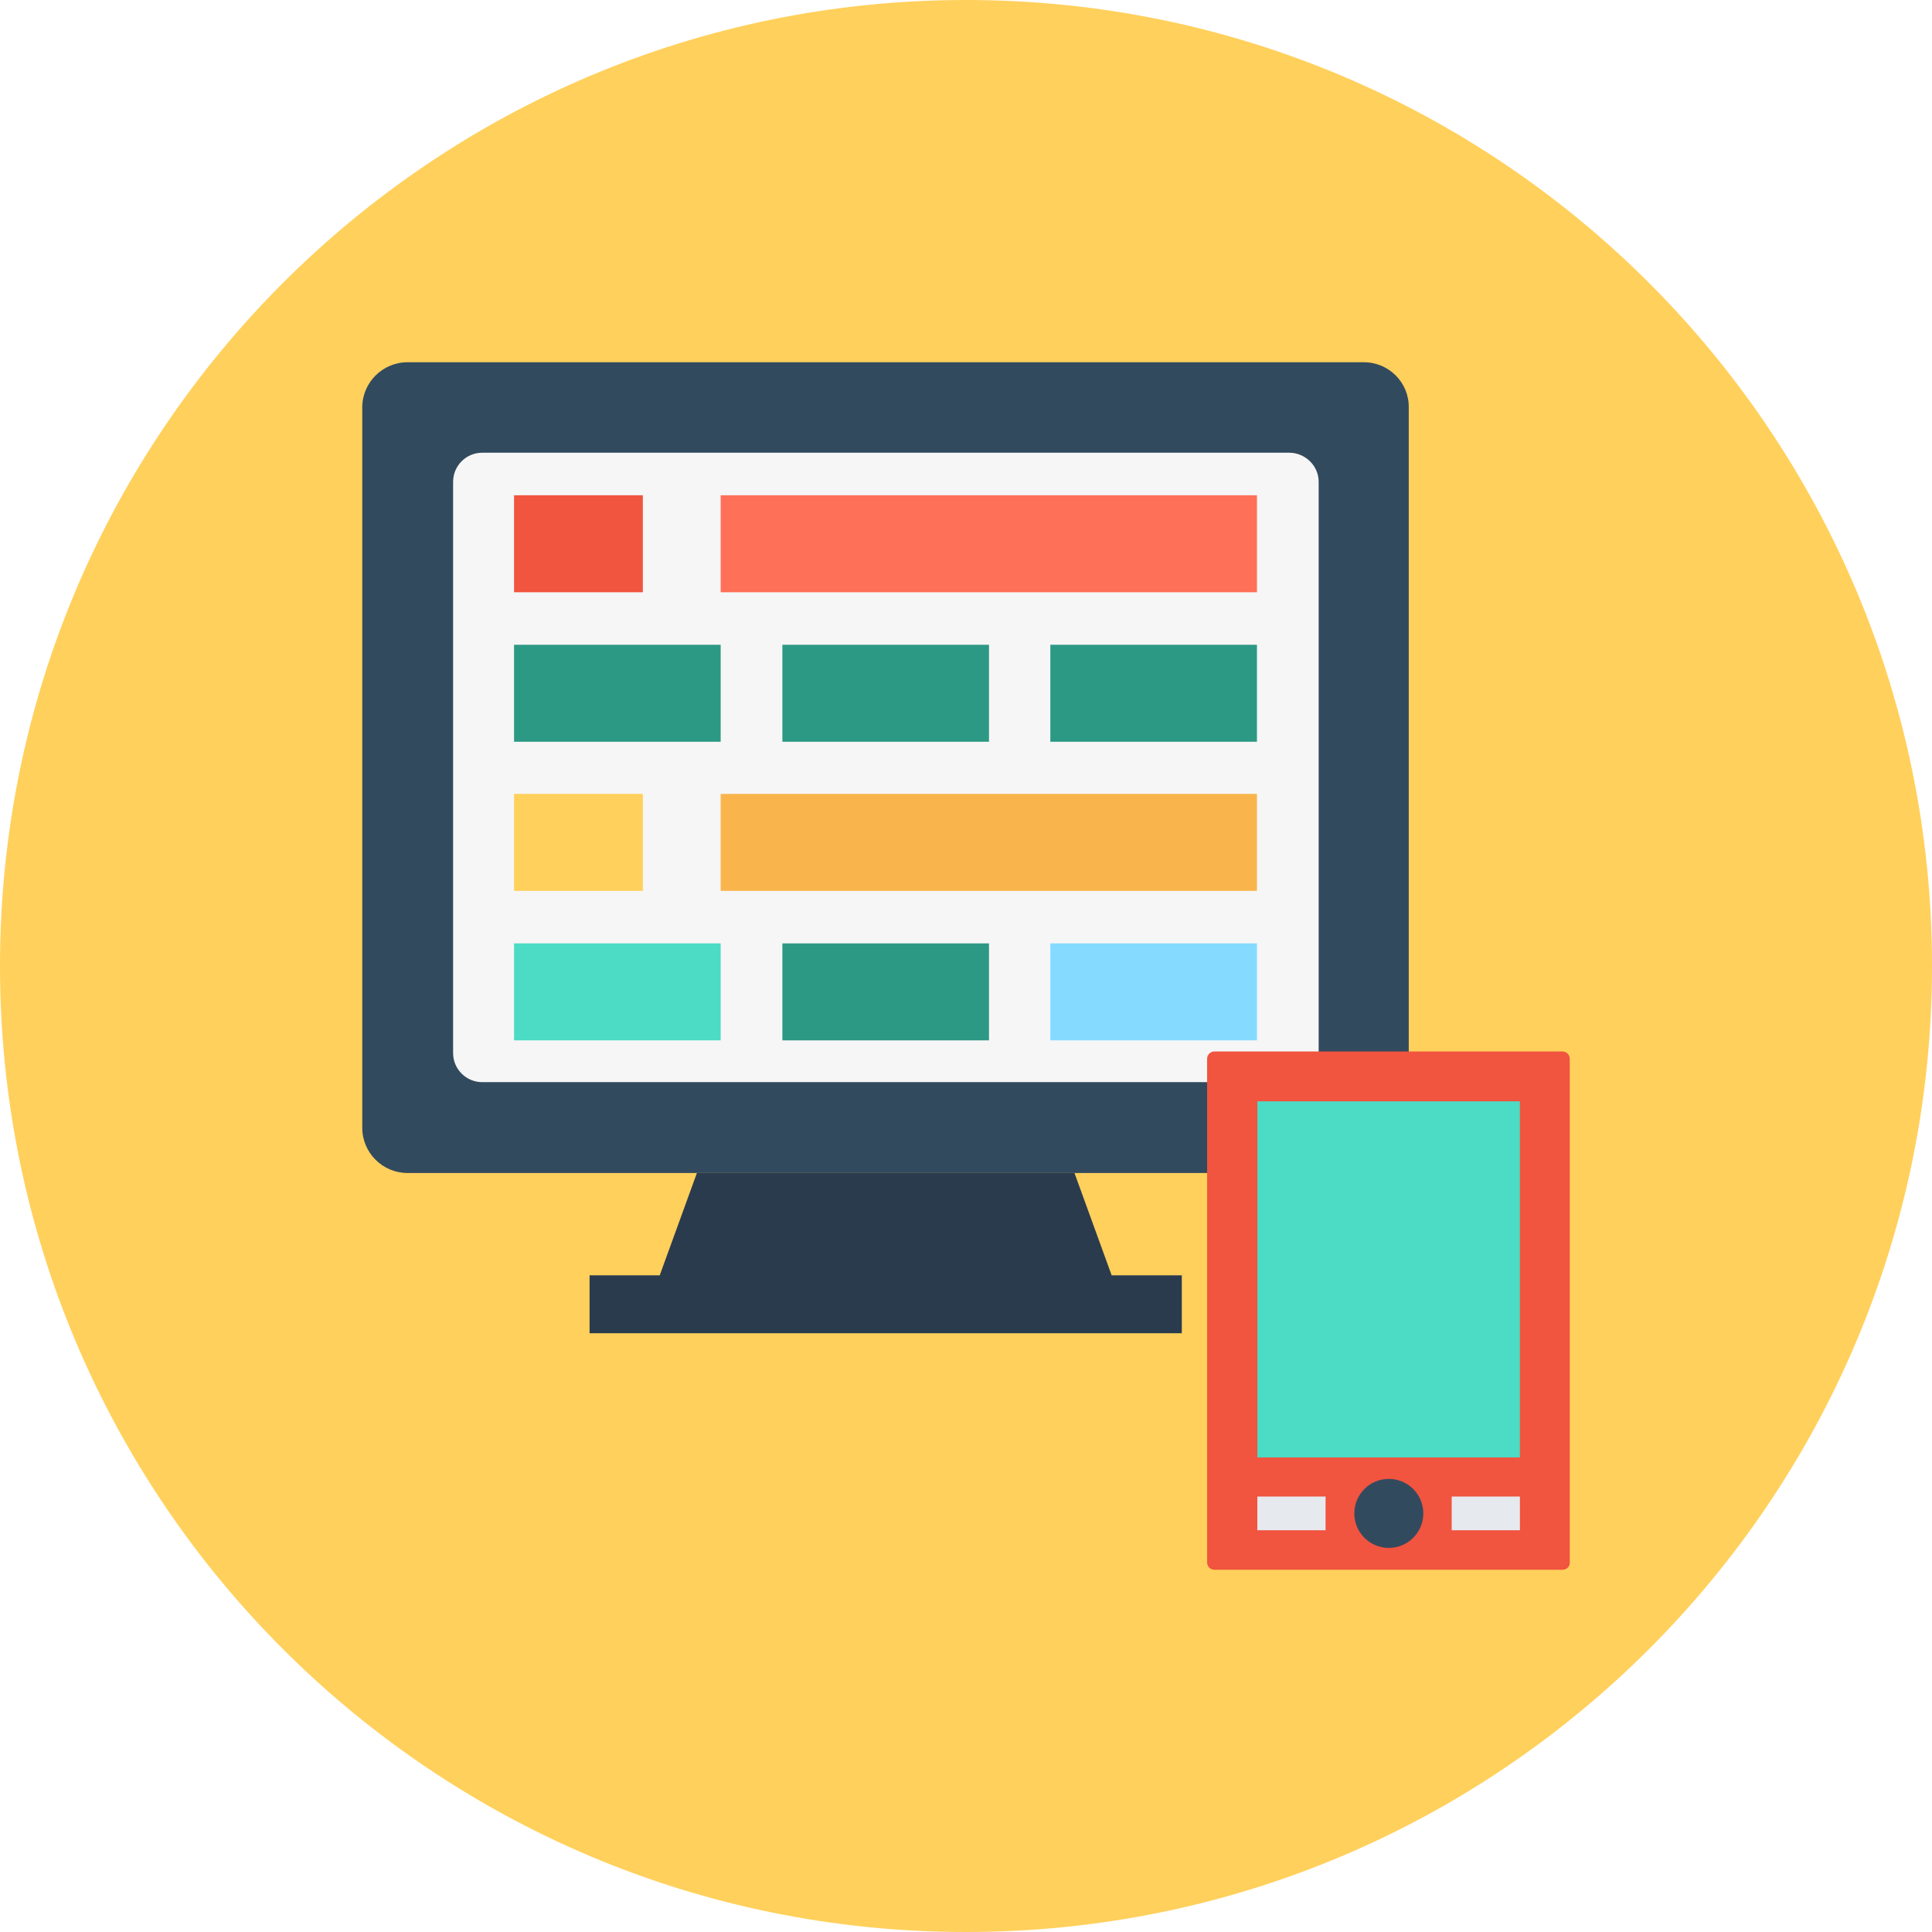
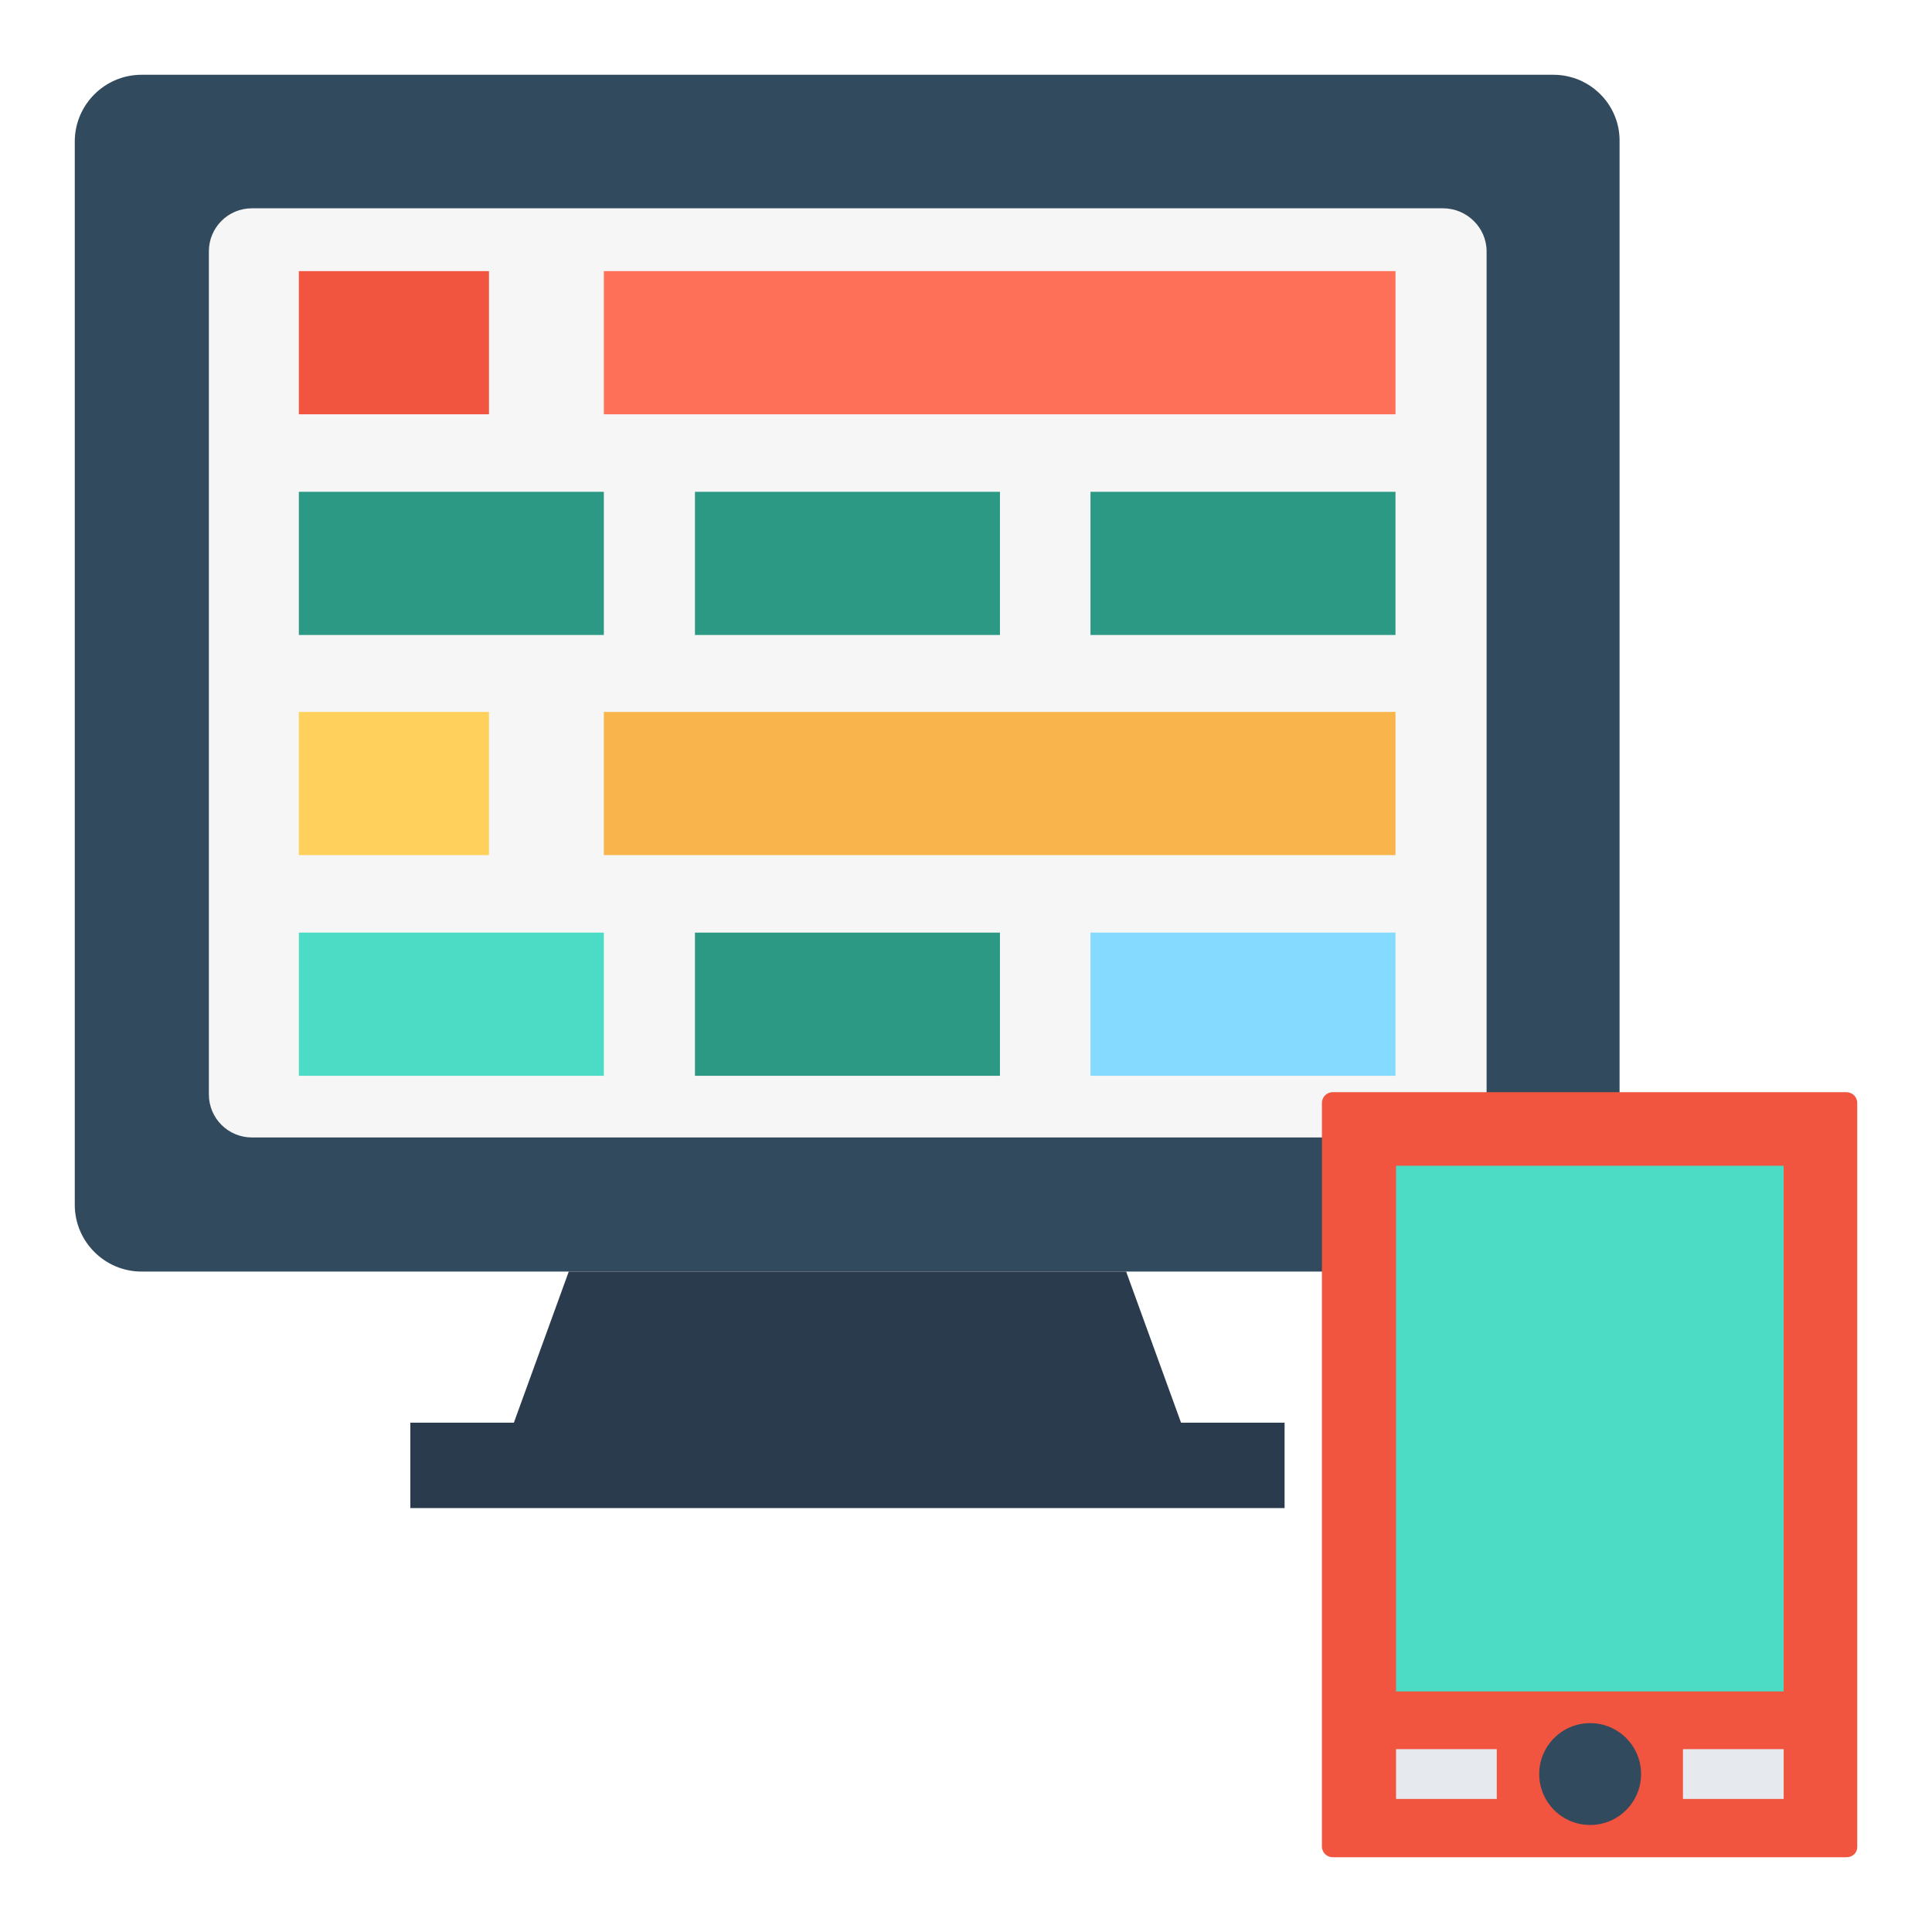
- <svg xmlns="http://www.w3.org/2000/svg" version="1.1" id="Layer_1" viewBox="0 0 504 504" xml:space="preserve">
-   <circle style="fill:#FFD05B;" cx="252" cy="252" r="252" />
-   <path style="fill:#324A5E;" d="M355.8,94.5H106.3c-6.5,0-11.8,5.3-11.8,11.8v187.9c0,6.5,5.3,11.8,11.8,11.8h249.4  c6.5,0,11.8-5.3,11.8-11.8V106.3C367.6,99.8,362.3,94.5,355.8,94.5z" />
-   <path style="fill:#F6F6F6;" d="M336.3,118.1H125.8c-4.2,0-7.6,3.4-7.6,7.6v149c0,4.2,3.4,7.6,7.6,7.6h210.6c4.2,0,7.6-3.4,7.6-7.6  v-149C344,121.5,340.5,118.1,336.3,118.1z" />
-   <polygon style="fill:#2B3B4E;" points="290,332.7 280.3,306 181.8,306 172.1,332.7 153.8,332.7 153.8,347.8 166.5,347.8   295.6,347.8 308.3,347.8 308.3,332.7 " />
-   <path style="fill:#F1543F;" d="M407.6,409.5h-90.8c-1,0-1.9-0.8-1.9-1.9V276.2c0-1,0.8-1.9,1.9-1.9h90.8c1,0,1.9,0.8,1.9,1.9v131.5  C409.5,408.7,408.7,409.5,407.6,409.5z" />
-   <rect x="328" y="287.3" style="fill:#4CDBC4;" width="68.5" height="92.9" />
-   <circle style="fill:#324A5E;" cx="362.3" cy="394.8" r="9" />
-   <g>
-     <rect x="328" y="390.4" style="fill:#E6E9EE;" width="17.8" height="8.8" />
-     <rect x="378.7" y="390.4" style="fill:#E6E9EE;" width="17.8" height="8.8" />
-   </g>
-   <rect x="134.1" y="129.2" style="fill:#F1543F;" width="33.6" height="25.3" />
-   <rect x="188" y="129.2" style="fill:#FF7058;" width="139.9" height="25.3" />
-   <rect x="134.1" y="207.1" style="fill:#FFD05B;" width="33.6" height="25.3" />
-   <rect x="188" y="207.1" style="fill:#F9B54C;" width="139.9" height="25.3" />
-   <rect x="134.1" y="246.1" style="fill:#4CDBC4;" width="53.9" height="25.3" />
-   <rect x="274" y="246.1" style="fill:#84DBFF;" width="53.9" height="25.3" />
-   <g>
-     <rect x="204.1" y="246.1" style="fill:#2C9984;" width="53.9" height="25.3" />
-     <rect x="134.1" y="168.2" style="fill:#2C9984;" width="53.9" height="25.3" />
-     <rect x="274" y="168.2" style="fill:#2C9984;" width="53.9" height="25.3" />
-     <rect x="204.1" y="168.2" style="fill:#2C9984;" width="53.9" height="25.3" />
+ <svg xmlns="http://www.w3.org/2000/svg" version="1.1" id="Layer_1" viewBox="0 0 504 504">
+   <g style="" transform="matrix(1.47616, 0, 0, 1.47616, -119.992, -119.992)">
+     <path style="fill:#324A5E;" d="M355.8,94.5H106.3c-6.5,0-11.8,5.3-11.8,11.8v187.9c0,6.5,5.3,11.8,11.8,11.8h249.4 c6.5,0,11.8-5.3,11.8-11.8V106.3C367.6,99.8,362.3,94.5,355.8,94.5z" />
+     <path style="fill:#F6F6F6;" d="M336.3,118.1H125.8c-4.2,0-7.6,3.4-7.6,7.6v149c0,4.2,3.4,7.6,7.6,7.6h210.6c4.2,0,7.6-3.4,7.6-7.6 v-149C344,121.5,340.5,118.1,336.3,118.1z" />
+     <polygon style="fill:#2B3B4E;" points="290,332.7 280.3,306 181.8,306 172.1,332.7 153.8,332.7 153.8,347.8 166.5,347.8 &#10;&#09;295.6,347.8 308.3,347.8 308.3,332.7 " />
+     <path style="fill:#F1543F;" d="M407.6,409.5h-90.8c-1,0-1.9-0.8-1.9-1.9V276.2c0-1,0.8-1.9,1.9-1.9h90.8c1,0,1.9,0.8,1.9,1.9v131.5 C409.5,408.7,408.7,409.5,407.6,409.5z" />
+     <rect x="328" y="287.3" style="fill:#4CDBC4;" width="68.5" height="92.9" />
+     <circle style="fill:#324A5E;" cx="362.3" cy="394.8" r="9" />
+     <g>
+       <rect x="328" y="390.4" style="fill:#E6E9EE;" width="17.8" height="8.8" />
+       <rect x="378.7" y="390.4" style="fill:#E6E9EE;" width="17.8" height="8.8" />
+     </g>
+     <rect x="134.1" y="129.2" style="fill:#F1543F;" width="33.6" height="25.3" />
+     <rect x="188" y="129.2" style="fill:#FF7058;" width="139.9" height="25.3" />
+     <rect x="134.1" y="207.1" style="fill:#FFD05B;" width="33.6" height="25.3" />
+     <rect x="188" y="207.1" style="fill:#F9B54C;" width="139.9" height="25.3" />
+     <rect x="134.1" y="246.1" style="fill:#4CDBC4;" width="53.9" height="25.3" />
+     <rect x="274" y="246.1" style="fill:#84DBFF;" width="53.9" height="25.3" />
+     <g>
+       <rect x="204.1" y="246.1" style="fill:#2C9984;" width="53.9" height="25.3" />
+       <rect x="134.1" y="168.2" style="fill:#2C9984;" width="53.9" height="25.3" />
+       <rect x="274" y="168.2" style="fill:#2C9984;" width="53.9" height="25.3" />
+       <rect x="204.1" y="168.2" style="fill:#2C9984;" width="53.9" height="25.3" />
+     </g>
  </g>
</svg>
